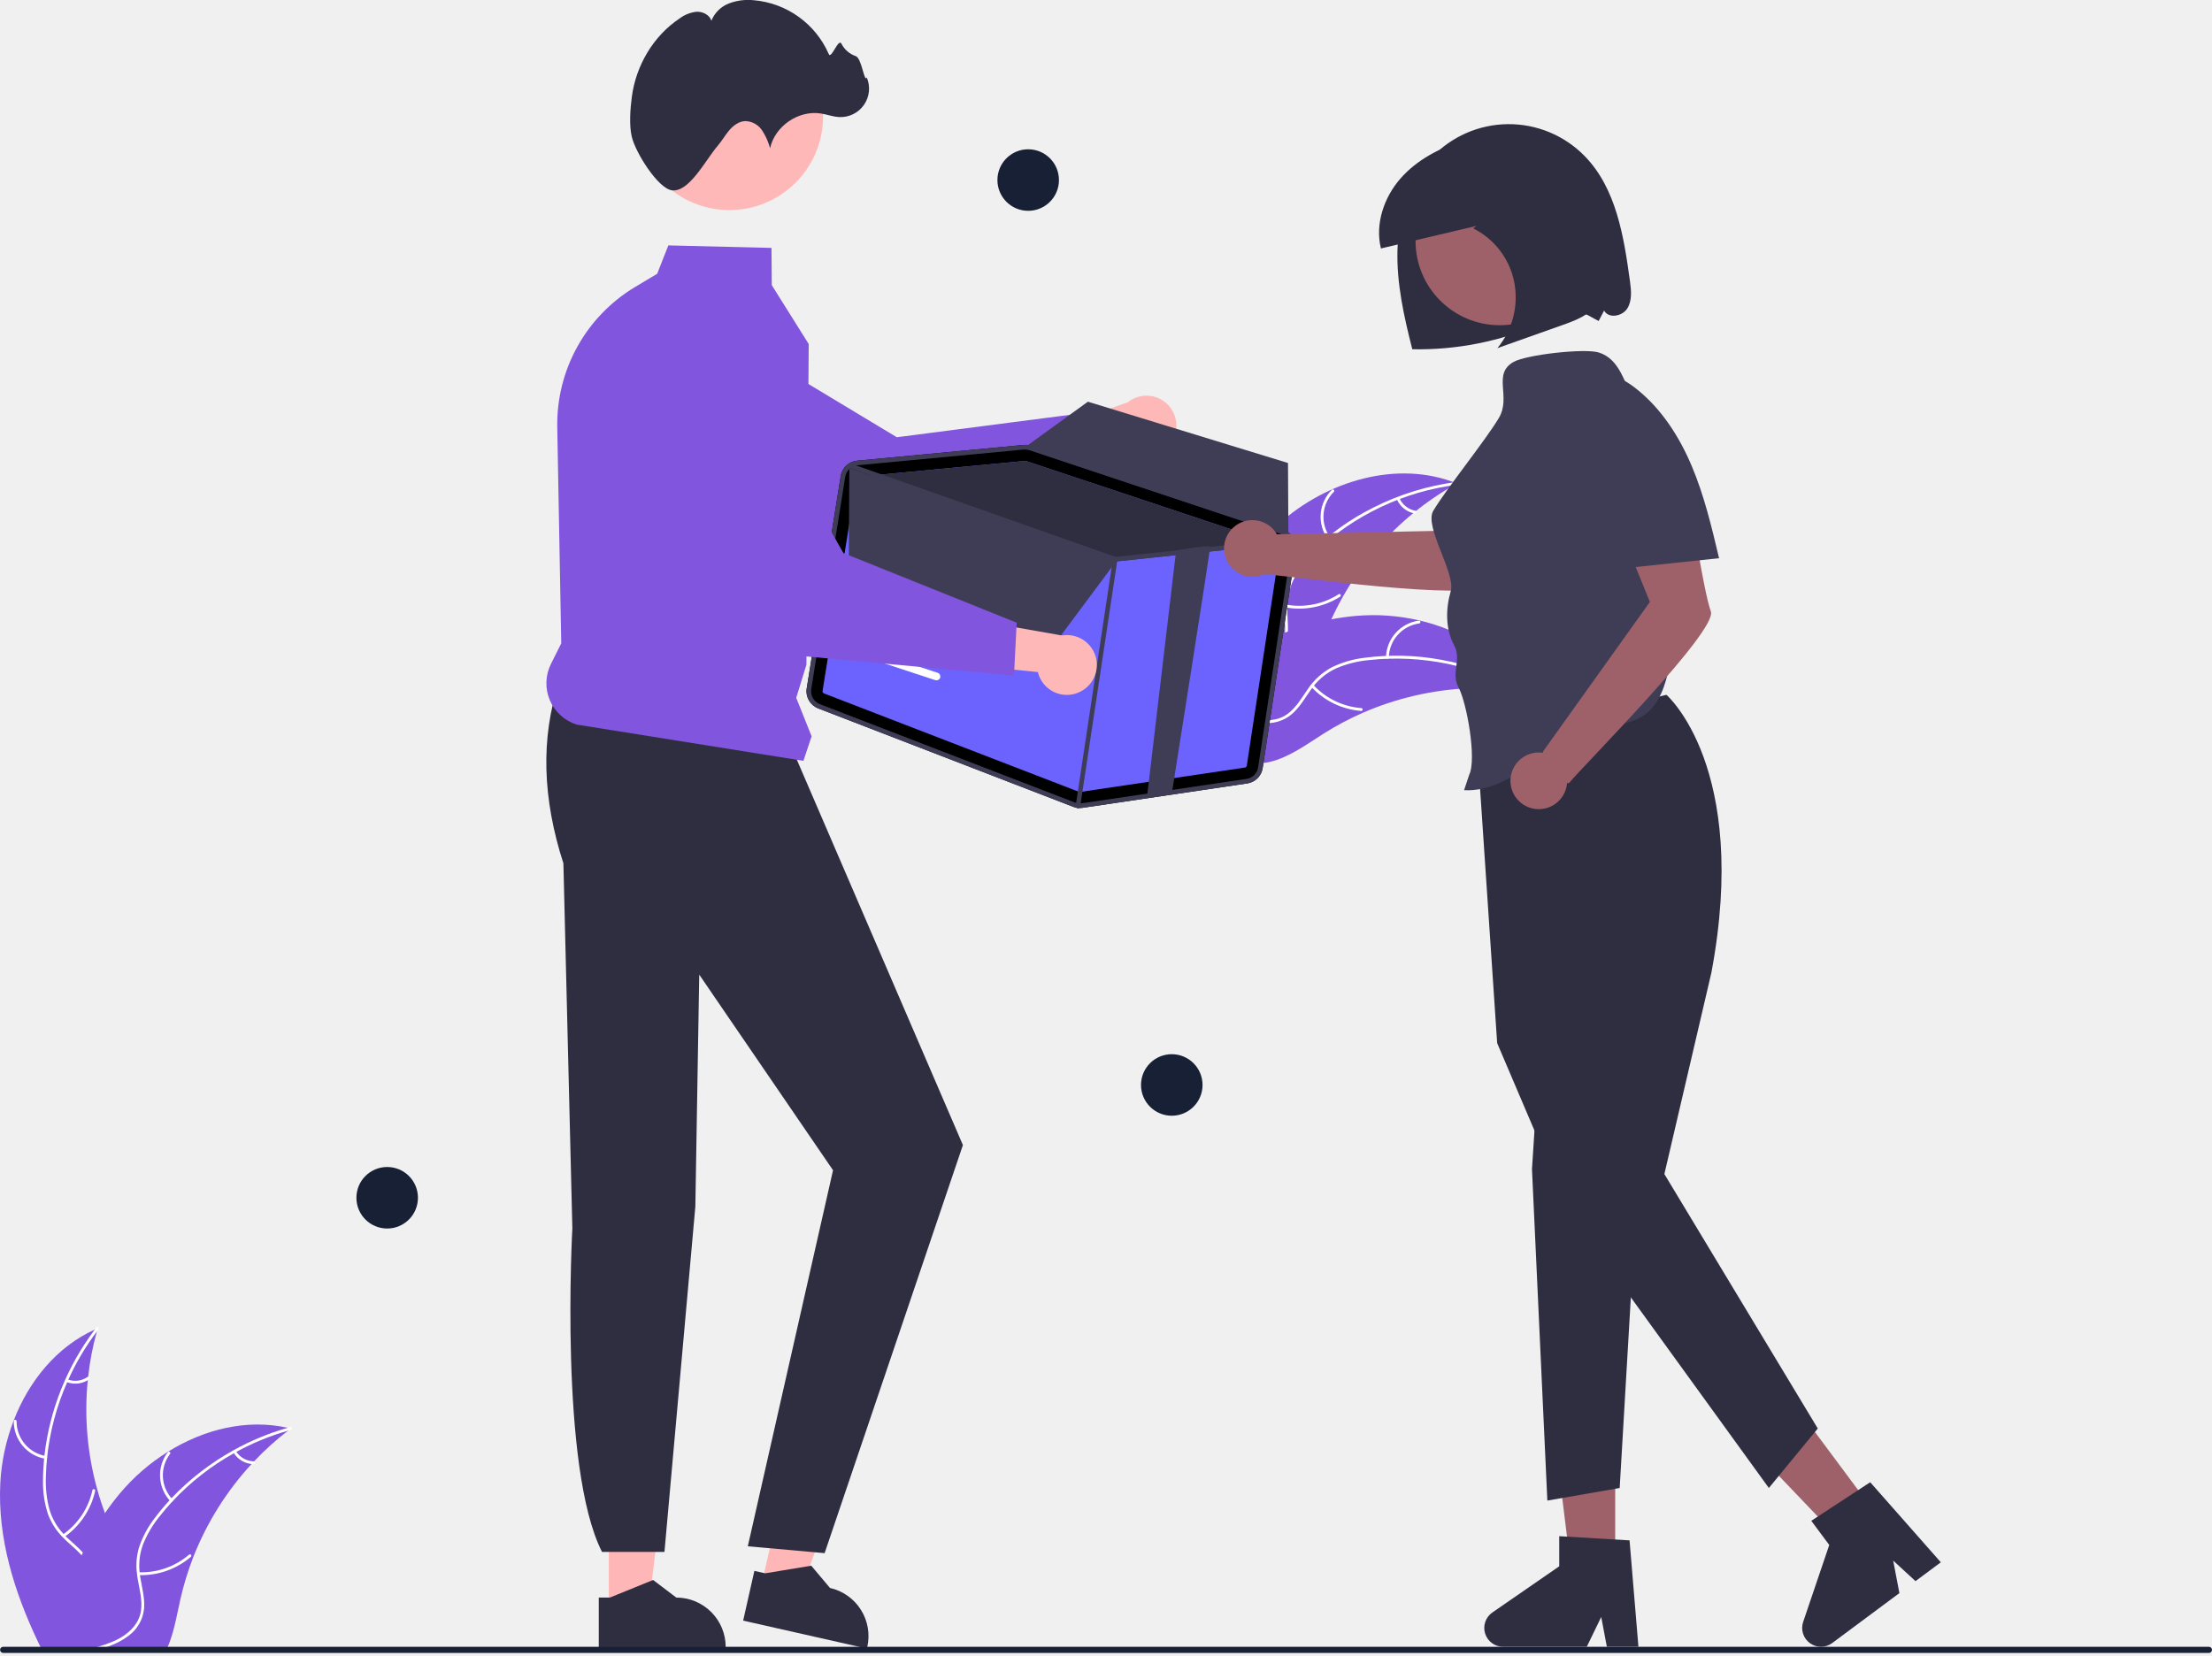
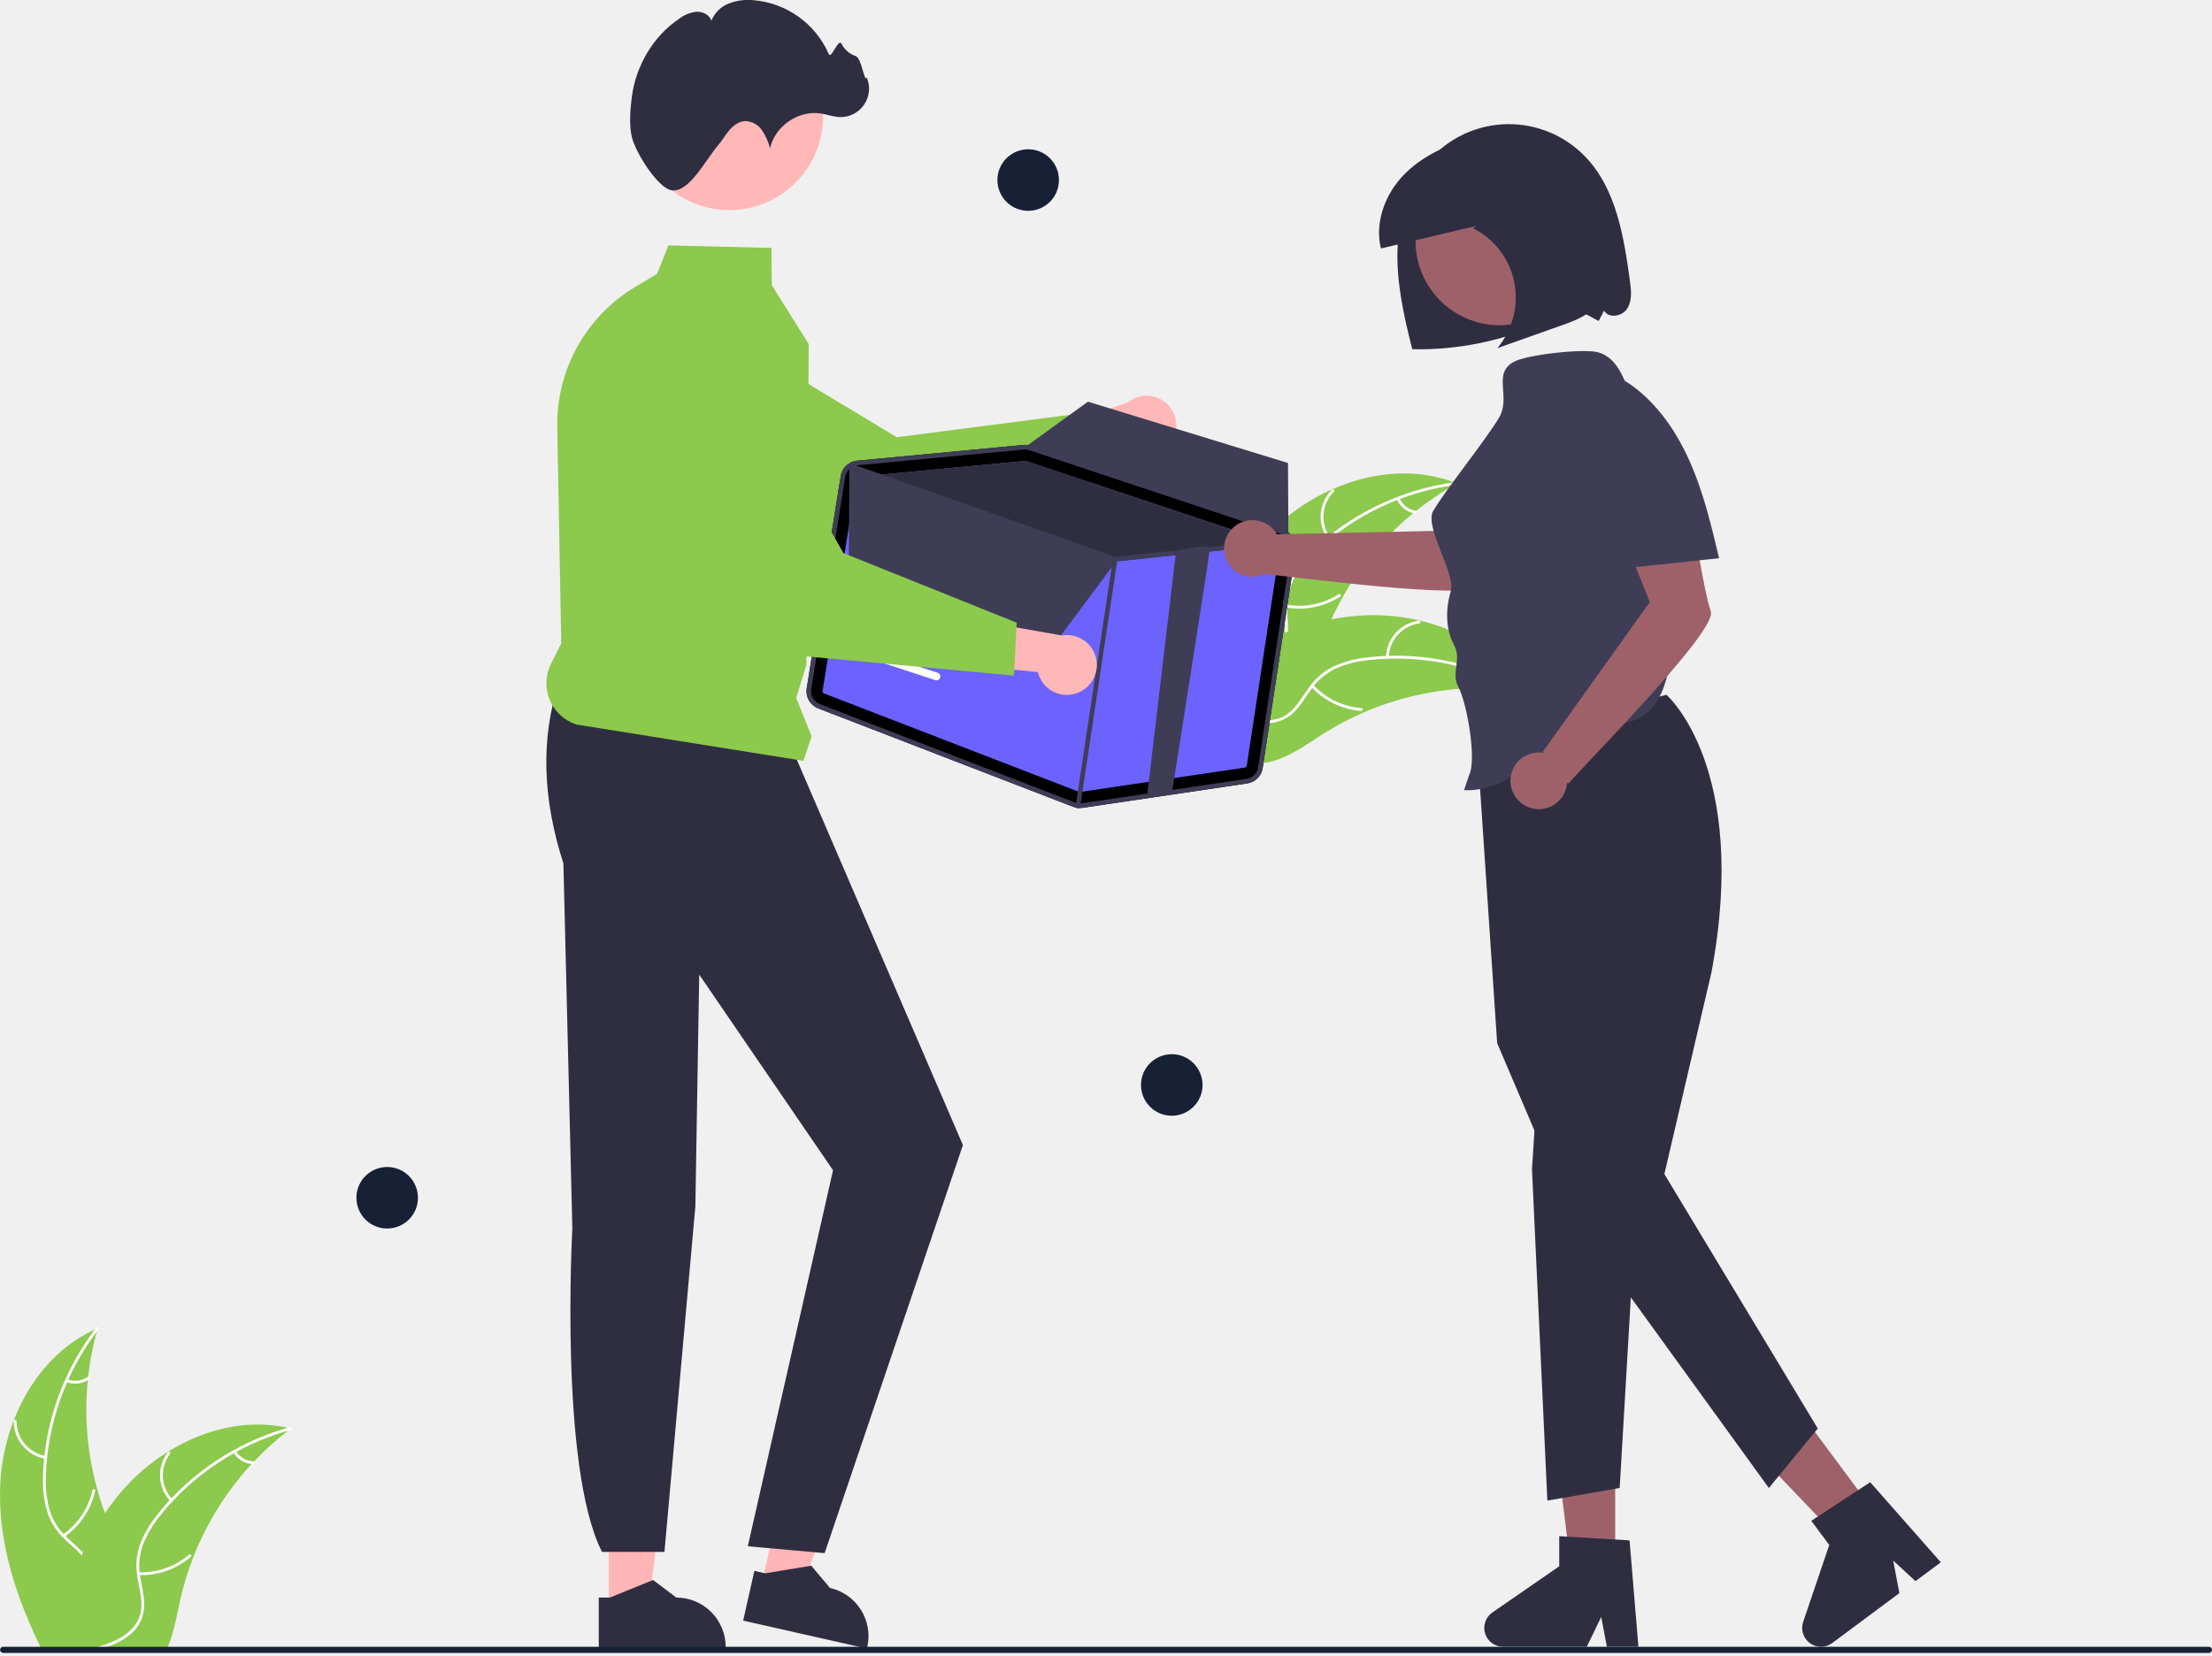
<svg xmlns="http://www.w3.org/2000/svg" width="493" height="369" viewBox="0 0 493 369" fill="none">
  <g clip-path="url(#clip0_895_7185)">
    <path d="M359.988 350.101H350.178L345.51 312.266H359.988V350.101Z" fill="#9E616A" />
    <path d="M365.164 367.097H358.129L356.873 360.456L353.657 367.097H335C334.106 367.097 333.235 366.811 332.514 366.281C331.794 365.752 331.262 365.005 330.996 364.151C330.73 363.298 330.743 362.381 331.035 361.536C331.327 360.69 331.881 359.96 332.617 359.452L347.516 349.162V342.448L363.188 343.383L365.164 367.097Z" fill="#2F2E41" />
    <path d="M418.264 337.722L410.392 343.575L384.069 315.999L395.687 307.36L418.264 337.722Z" fill="#9E616A" />
    <path d="M432.56 348.271L426.915 352.468L421.944 347.888L423.327 355.137L408.355 366.27C407.637 366.804 406.768 367.094 405.874 367.098C404.979 367.103 404.107 366.822 403.384 366.295C402.661 365.769 402.125 365.025 401.855 364.173C401.584 363.32 401.593 362.404 401.881 361.557L407.696 344.409L403.69 339.021L416.824 330.42L432.56 348.271Z" fill="#2F2E41" />
    <path d="M371.407 154.889C371.407 154.889 390.019 170.968 381.431 216.807L370.948 261.722L405.138 318.443L394.236 331.705L349.788 270.311L333.682 232.53L329.162 165.287L371.407 154.889Z" fill="#2F2E41" />
    <path d="M342.56 243.297L341.44 260.634L344.866 334.512L360.987 331.705L364.067 279.104L342.56 243.297Z" fill="#2F2E41" />
    <path d="M135.691 358.997L144.463 358.997L148.636 325.161L135.689 325.162L135.691 358.997Z" fill="#FFB6B6" />
    <path d="M133.452 356.133L135.921 356.133L145.561 352.213L150.728 356.132H150.729C153.648 356.133 156.448 357.292 158.513 359.357C160.578 361.422 161.738 364.222 161.738 367.142V367.499L133.453 367.5L133.452 356.133Z" fill="#2F2E41" />
    <path d="M169.685 353.47L178.241 355.401L189.765 323.316L177.136 320.464L169.685 353.47Z" fill="#FFB6B6" />
    <path d="M168.132 350.183L170.541 350.726L180.808 349.026L184.984 353.987L184.985 353.988C187.833 354.631 190.308 356.379 191.868 358.848C193.427 361.317 193.941 364.303 193.298 367.152L193.22 367.501L165.629 361.271L168.132 350.183Z" fill="#2F2E41" />
    <path d="M124.579 152.143C120.467 164.547 120.901 178.012 125.568 192.463L127.563 273.826C127.563 273.826 124.591 327.183 134.181 345.959H148.091L154.977 268.954L155.842 217.267L185.662 260.873L166.669 344.7L183.788 346.23L214.609 255.259L176.582 167.001L124.579 152.143Z" fill="#2F2E41" />
-     <path d="M284.985 116.811C295.625 107.224 311.449 102.403 324.723 107.779C311.107 115.339 300.603 127.471 295.071 142.029C292.958 147.652 291.193 154.125 285.995 157.135C282.761 159.008 278.738 159.099 275.112 158.195C271.485 157.291 268.161 155.478 264.883 153.684L263.95 153.663C268.138 139.967 274.346 126.398 284.985 116.811Z" fill="#8155DD" />
+     <path d="M284.985 116.811C295.625 107.224 311.449 102.403 324.723 107.779C311.107 115.339 300.603 127.471 295.071 142.029C292.958 147.652 291.193 154.125 285.995 157.135C282.761 159.008 278.738 159.099 275.112 158.195C271.485 157.291 268.161 155.478 264.883 153.684L263.95 153.663C268.138 139.967 274.346 126.398 284.985 116.811Z" fill="#8CC94C" />
    <path d="M324.648 108.07C312.892 109.589 301.913 114.774 293.271 122.888C291.38 124.602 289.771 126.603 288.502 128.818C287.337 131.016 286.781 133.485 286.892 135.97C286.95 138.29 287.277 140.655 286.77 142.948C286.493 144.118 285.972 145.216 285.24 146.17C284.509 147.124 283.585 147.913 282.527 148.485C279.929 149.978 276.95 150.449 274.02 150.808C270.768 151.206 267.383 151.569 264.567 153.393C264.226 153.614 263.903 153.072 264.243 152.851C269.142 149.677 275.341 150.832 280.608 148.714C283.066 147.725 285.241 145.99 286.011 143.366C286.684 141.072 286.349 138.633 286.27 136.285C286.126 133.862 286.577 131.441 287.584 129.233C288.735 126.961 290.265 124.901 292.107 123.142C296.192 119.115 300.885 115.756 306.013 113.187C311.85 110.223 318.15 108.278 324.642 107.439C325.044 107.387 325.047 108.019 324.648 108.07Z" fill="white" />
    <path d="M295.902 120.112C294.737 118.477 294.192 116.482 294.363 114.482C294.534 112.482 295.41 110.608 296.835 109.195C297.124 108.91 297.581 109.346 297.291 109.631C295.962 110.945 295.146 112.691 294.99 114.553C294.835 116.416 295.351 118.272 296.444 119.788C296.681 120.118 296.138 120.44 295.902 120.112Z" fill="white" />
    <path d="M286.709 134.798C290.749 135.514 294.91 134.681 298.363 132.465C298.705 132.245 299.028 132.787 298.687 133.006C295.089 135.306 290.757 136.164 286.555 135.41C286.154 135.338 286.311 134.726 286.709 134.798Z" fill="white" />
    <path d="M311.902 111.058C312.221 111.784 312.715 112.42 313.34 112.908C313.966 113.397 314.702 113.722 315.484 113.855C315.886 113.922 315.729 114.534 315.33 114.467C314.467 114.316 313.653 113.956 312.961 113.418C312.269 112.88 311.72 112.181 311.36 111.382C311.32 111.309 311.309 111.224 311.329 111.144C311.35 111.063 311.4 110.994 311.469 110.949C311.541 110.906 311.627 110.894 311.708 110.914C311.789 110.935 311.859 110.986 311.902 111.058Z" fill="white" />
-     <path d="M339.34 154.013C339.088 153.978 338.837 153.943 338.581 153.912C335.195 153.463 331.777 153.289 328.362 153.393C328.098 153.397 327.831 153.405 327.567 153.416C319.343 153.755 311.253 155.617 303.709 158.908C300.708 160.221 297.811 161.76 295.044 163.512C291.222 165.931 287.271 168.859 282.998 169.846C282.554 169.954 282.103 170.034 281.649 170.086L263.997 154.803C263.974 154.748 263.948 154.697 263.925 154.642L263.192 154.064C263.329 153.963 263.472 153.862 263.609 153.762C263.688 153.703 263.771 153.648 263.849 153.59C263.903 153.552 263.957 153.514 264.004 153.477C264.022 153.464 264.04 153.451 264.054 153.443C264.1 153.405 264.148 153.376 264.19 153.342C264.992 152.775 265.799 152.212 266.611 151.654C266.614 151.65 266.614 151.65 266.622 151.649C272.769 147.337 279.407 143.769 286.395 141.02C286.604 140.941 286.817 140.858 287.035 140.786C290.182 139.615 293.42 138.704 296.715 138.062C298.521 137.716 300.343 137.461 302.174 137.299C306.907 136.89 311.675 137.228 316.302 138.3C325.528 140.439 333.966 145.505 338.964 153.405C339.092 153.608 339.216 153.806 339.34 154.013Z" fill="#8155DD" />
+     <path d="M339.34 154.013C339.088 153.978 338.837 153.943 338.581 153.912C335.195 153.463 331.777 153.289 328.362 153.393C328.098 153.397 327.831 153.405 327.567 153.416C319.343 153.755 311.253 155.617 303.709 158.908C300.708 160.221 297.811 161.76 295.044 163.512C291.222 165.931 287.271 168.859 282.998 169.846C282.554 169.954 282.103 170.034 281.649 170.086L263.997 154.803C263.974 154.748 263.948 154.697 263.925 154.642L263.192 154.064C263.329 153.963 263.472 153.862 263.609 153.762C263.688 153.703 263.771 153.648 263.849 153.59C263.903 153.552 263.957 153.514 264.004 153.477C264.022 153.464 264.04 153.451 264.054 153.443C264.1 153.405 264.148 153.376 264.19 153.342C264.992 152.775 265.799 152.212 266.611 151.654C266.614 151.65 266.614 151.65 266.622 151.649C272.769 147.337 279.407 143.769 286.395 141.02C286.604 140.941 286.817 140.858 287.035 140.786C290.182 139.615 293.42 138.704 296.715 138.062C298.521 137.716 300.343 137.461 302.174 137.299C306.907 136.89 311.675 137.228 316.302 138.3C325.528 140.439 333.966 145.505 338.964 153.405C339.092 153.608 339.216 153.806 339.34 154.013Z" fill="#8CC94C" />
    <path d="M339.107 154.202C328.805 148.337 316.918 145.867 305.132 147.143C302.59 147.373 300.101 148.001 297.754 149.006C295.501 150.059 293.57 151.696 292.163 153.748C290.812 155.634 289.649 157.72 287.864 159.245C286.938 160.012 285.861 160.575 284.703 160.897C283.545 161.218 282.331 161.291 281.143 161.111C278.17 160.74 275.507 159.322 272.952 157.845C270.115 156.204 267.194 154.456 263.847 154.218C263.442 154.189 263.51 153.561 263.915 153.59C269.738 154.005 273.992 158.659 279.473 160.139C282.031 160.83 284.812 160.754 287.006 159.122C288.925 157.696 290.126 155.546 291.477 153.624C292.82 151.603 294.638 149.941 296.771 148.785C299.059 147.663 301.52 146.94 304.05 146.644C309.736 145.889 315.505 146.032 321.147 147.068C327.592 148.215 333.793 150.457 339.482 153.695C339.834 153.896 339.456 154.402 339.107 154.202Z" fill="white" />
    <path d="M308.903 146.509C308.958 144.502 309.724 142.581 311.064 141.087C312.405 139.593 314.232 138.624 316.221 138.354C316.624 138.3 316.726 138.923 316.322 138.977C314.47 139.225 312.767 140.128 311.522 141.521C310.277 142.915 309.571 144.708 309.531 146.577C309.522 146.983 308.894 146.912 308.903 146.509Z" fill="white" />
    <path d="M292.722 152.701C295.516 155.705 299.341 157.545 303.432 157.854C303.837 157.885 303.769 158.512 303.364 158.482C299.107 158.152 295.131 156.229 292.23 153.096C291.954 152.798 292.447 152.404 292.722 152.701Z" fill="white" />
    <path d="M327.13 148.913C326.947 149.685 326.959 150.49 327.164 151.257C327.37 152.023 327.762 152.726 328.306 153.303C328.586 153.598 328.093 153.992 327.815 153.699C327.216 153.058 326.784 152.281 326.555 151.435C326.326 150.589 326.308 149.7 326.503 148.845C326.514 148.763 326.557 148.688 326.621 148.637C326.686 148.585 326.768 148.559 326.85 148.565C326.933 148.575 327.009 148.617 327.062 148.682C327.114 148.747 327.139 148.83 327.13 148.913Z" fill="white" />
-     <path d="M29.301 358.383C28.472 361.491 26.295 364.08 23.666 365.966C23.237 366.275 22.797 366.56 22.352 366.829C22.215 366.909 22.077 366.995 21.934 367.069C21.78 367.16 21.626 367.246 21.472 367.326H9.111C8.888 366.875 8.671 366.417 8.454 365.966C3.156 354.834 -0.564 342.822 0.07 330.587C0.322 325.841 1.319 321.165 3.025 316.729C6.419 307.889 12.614 300.237 21.134 296.385C21.346 296.288 21.569 296.191 21.786 296.099C21.717 296.345 21.649 296.585 21.58 296.831C20.666 300.124 20.02 303.486 19.649 306.883C19.614 307.146 19.586 307.409 19.563 307.677C18.751 315.87 19.472 324.143 21.689 332.073C21.694 332.09 21.7 332.113 21.706 332.13C22.192 333.884 22.756 335.612 23.397 337.313C23.9 338.656 24.443 339.982 25.038 341.285C27.518 346.754 30.843 352.582 29.301 358.383Z" fill="#8155DD" />
+     <path d="M29.301 358.383C28.472 361.491 26.295 364.08 23.666 365.966C23.237 366.275 22.797 366.56 22.352 366.829C22.215 366.909 22.077 366.995 21.934 367.069C21.78 367.16 21.626 367.246 21.472 367.326H9.111C8.888 366.875 8.671 366.417 8.454 365.966C3.156 354.834 -0.564 342.822 0.07 330.587C0.322 325.841 1.319 321.165 3.025 316.729C6.419 307.889 12.614 300.237 21.134 296.385C21.346 296.288 21.569 296.191 21.786 296.099C21.717 296.345 21.649 296.585 21.58 296.831C20.666 300.124 20.02 303.486 19.649 306.883C19.614 307.146 19.586 307.409 19.563 307.677C18.751 315.87 19.472 324.143 21.689 332.073C21.694 332.09 21.7 332.113 21.706 332.13C22.192 333.884 22.756 335.612 23.397 337.313C23.9 338.656 24.443 339.982 25.038 341.285C27.518 346.754 30.843 352.582 29.301 358.383Z" fill="#8CC94C" />
    <path d="M21.94 296.357C21.82 296.517 21.7 296.671 21.58 296.831C19.07 300.157 16.939 303.753 15.226 307.552C15.134 307.74 15.048 307.929 14.974 308.123C12.626 313.427 11.119 319.065 10.505 324.833C10.499 324.872 10.495 324.912 10.494 324.953C10.351 326.301 10.265 327.661 10.231 329.021C10.104 331.571 10.38 334.124 11.048 336.587C11.658 338.599 12.726 340.442 14.168 341.971C14.311 342.125 14.454 342.279 14.608 342.428C14.723 342.548 14.848 342.668 14.968 342.782C16.123 343.885 17.386 344.908 18.471 346.091C18.969 346.621 19.418 347.195 19.814 347.805C20.446 348.828 20.854 349.973 21.012 351.165C21.169 352.356 21.073 353.568 20.729 354.72C19.951 357.611 18.174 360.052 16.357 362.377C15.448 363.543 14.511 364.72 13.7 365.966C13.402 366.412 13.128 366.863 12.877 367.326H12.157C12.397 366.863 12.66 366.412 12.945 365.966C15.031 362.68 17.997 359.857 19.534 356.24C20.574 353.8 20.889 351.034 19.574 348.64C19.189 347.943 18.723 347.295 18.186 346.708C17.14 345.525 15.888 344.514 14.751 343.445C14.465 343.176 14.185 342.902 13.917 342.616C12.493 341.17 11.394 339.436 10.694 337.53C9.901 335.11 9.526 332.573 9.585 330.027C9.585 328.404 9.671 326.77 9.831 325.147C9.848 324.941 9.871 324.73 9.894 324.518C11.062 314.305 14.944 304.592 21.134 296.385C21.249 296.225 21.369 296.071 21.489 295.917C21.734 295.597 22.186 296.042 21.94 296.357Z" fill="white" />
    <path d="M10.124 325.201C8.145 324.868 6.348 323.843 5.055 322.308C3.762 320.773 3.056 318.828 3.065 316.821C3.066 316.74 3.098 316.661 3.156 316.603C3.214 316.545 3.292 316.512 3.373 316.51C3.455 316.508 3.535 316.538 3.595 316.594C3.655 316.649 3.691 316.726 3.696 316.808C3.685 318.677 4.342 320.488 5.549 321.915C6.756 323.342 8.434 324.29 10.279 324.589C10.68 324.654 10.523 325.266 10.124 325.201Z" fill="white" />
    <path d="M14.009 342.085C17.372 339.735 19.725 336.203 20.6 332.194C20.686 331.797 21.298 331.952 21.212 332.349C20.294 336.519 17.837 340.189 14.333 342.627C13.998 342.859 13.677 342.316 14.009 342.085Z" fill="white" />
    <path d="M15.036 307.485C15.775 307.773 16.574 307.873 17.362 307.776C18.149 307.679 18.9 307.388 19.547 306.929C19.878 306.693 20.2 307.237 19.871 307.471C19.153 307.975 18.324 308.295 17.454 308.404C16.584 308.513 15.701 308.408 14.882 308.097C14.802 308.074 14.734 308.021 14.692 307.95C14.649 307.879 14.635 307.794 14.653 307.713C14.674 307.632 14.726 307.563 14.798 307.52C14.869 307.477 14.955 307.465 15.036 307.485Z" fill="white" />
-     <path d="M64.812 318.455C64.612 318.609 64.406 318.764 64.206 318.924C61.493 321 58.953 323.293 56.611 325.781C56.428 325.97 56.245 326.164 56.068 326.358L56.063 326.364C50.51 332.391 46.12 339.393 43.113 347.017L43.096 347.068C43.09 347.085 43.085 347.097 43.079 347.114C41.887 350.165 40.926 353.302 40.205 356.497C39.508 359.617 38.936 362.96 37.844 365.966C37.679 366.429 37.496 366.886 37.302 367.326H11.895C11.98 366.875 12.072 366.418 12.163 365.966C13.456 359.345 15.476 352.886 18.186 346.708C18.278 346.502 18.369 346.297 18.472 346.091C19.871 343.038 21.517 340.105 23.392 337.319L23.393 337.317L23.394 337.315L23.396 337.314L23.398 337.313C24.428 335.793 25.534 334.326 26.712 332.919C29.769 329.282 33.379 326.15 37.41 323.638C37.433 323.621 37.462 323.61 37.484 323.592C45.508 318.615 55.017 316.243 64.109 318.295H64.115C64.349 318.346 64.577 318.398 64.812 318.455Z" fill="#8155DD" />
+     <path d="M64.812 318.455C64.612 318.609 64.406 318.764 64.206 318.924C61.493 321 58.953 323.293 56.611 325.781C56.428 325.97 56.245 326.164 56.068 326.358L56.063 326.364C50.51 332.391 46.12 339.393 43.113 347.017L43.096 347.068C43.09 347.085 43.085 347.097 43.079 347.114C41.887 350.165 40.926 353.302 40.205 356.497C39.508 359.617 38.936 362.96 37.844 365.966C37.679 366.429 37.496 366.886 37.302 367.326H11.895C11.98 366.875 12.072 366.418 12.163 365.966C13.456 359.345 15.476 352.886 18.186 346.708C18.278 346.502 18.369 346.297 18.472 346.091C19.871 343.038 21.517 340.105 23.392 337.319L23.393 337.317L23.394 337.315L23.396 337.314L23.398 337.313C24.428 335.793 25.534 334.326 26.712 332.919C29.769 329.282 33.379 326.15 37.41 323.638C37.433 323.621 37.462 323.61 37.484 323.592C45.508 318.615 55.017 316.243 64.109 318.295H64.115C64.349 318.346 64.577 318.398 64.812 318.455Z" fill="#8CC94C" />
    <path d="M64.782 318.758C64.588 318.809 64.394 318.866 64.205 318.923C60.2 320.068 56.334 321.653 52.679 323.649C52.496 323.747 52.313 323.849 52.13 323.952C47.078 326.772 42.492 330.355 38.535 334.576C38.532 334.579 38.53 334.583 38.529 334.587C38.484 334.633 38.432 334.684 38.392 334.73C37.478 335.713 36.598 336.736 35.764 337.787C34.132 339.748 32.816 341.952 31.866 344.319C31.14 346.292 30.884 348.407 31.117 350.497C31.135 350.708 31.163 350.914 31.192 351.125C31.215 351.291 31.238 351.457 31.266 351.628C31.643 353.92 32.295 356.217 32.112 358.554C32.001 359.752 31.637 360.912 31.045 361.959C30.453 363.006 29.646 363.916 28.677 364.629C28.019 365.138 27.315 365.586 26.574 365.966C25.516 366.512 24.413 366.967 23.277 367.326H21.031C21.334 367.24 21.631 367.155 21.934 367.069C23.009 366.766 24.064 366.397 25.094 365.966C25.683 365.72 26.255 365.437 26.809 365.12C29.106 363.8 31.02 361.777 31.42 359.074C31.769 356.708 31.095 354.343 30.695 352.028C30.626 351.628 30.563 351.234 30.529 350.839C30.256 348.835 30.422 346.796 31.015 344.862C31.837 342.45 33.066 340.196 34.649 338.199C35.628 336.898 36.674 335.649 37.781 334.456C37.918 334.301 38.061 334.147 38.209 333.993C42.25 329.742 46.915 326.133 52.044 323.289H52.05C55.864 321.166 59.91 319.49 64.108 318.295H64.114C64.302 318.238 64.496 318.181 64.685 318.129C65.079 318.026 65.171 318.649 64.782 318.758Z" fill="white" />
    <path d="M37.983 334.673C36.603 333.215 35.786 331.315 35.677 329.311C35.569 327.307 36.176 325.329 37.391 323.732C37.638 323.409 38.151 323.778 37.904 324.101C36.77 325.586 36.204 327.428 36.309 329.294C36.413 331.161 37.182 332.928 38.475 334.277C38.756 334.57 38.263 334.964 37.983 334.673Z" fill="white" />
    <path d="M30.92 350.493C35.021 350.641 39.026 349.238 42.138 346.564C42.446 346.299 42.841 346.791 42.533 347.056C39.29 349.832 35.119 351.284 30.852 351.121C30.446 351.105 30.516 350.477 30.92 350.493Z" fill="white" />
    <path d="M52.572 323.485C52.989 324.16 53.566 324.721 54.253 325.117C54.94 325.514 55.715 325.734 56.508 325.757C56.915 325.768 56.844 326.395 56.44 326.385C55.564 326.355 54.709 326.111 53.949 325.674C53.189 325.238 52.547 324.622 52.08 323.88C52.03 323.814 52.008 323.731 52.017 323.649C52.026 323.566 52.065 323.491 52.128 323.437C52.194 323.384 52.277 323.36 52.36 323.369C52.443 323.378 52.519 323.42 52.572 323.485Z" fill="white" />
    <path d="M260.804 98.937C260.218 99.708 259.469 100.342 258.611 100.792C257.754 101.243 256.807 101.501 255.839 101.546C254.871 101.592 253.905 101.425 253.009 101.057C252.112 100.688 251.308 100.128 250.651 99.415L229.05 108.81L231.154 96.751L251.344 89.679C252.615 88.655 254.217 88.133 255.847 88.212C257.476 88.291 259.02 88.965 260.186 90.106C261.352 91.247 262.059 92.776 262.173 94.404C262.287 96.031 261.8 97.644 260.804 98.937Z" fill="#FFB8B8" />
-     <path d="M246.389 102.702L196.216 125.051L196.109 125.012L138.925 104.634C134.665 102.408 131.418 98.638 129.847 94.096C128.277 89.554 128.502 84.583 130.477 80.201C131.572 77.781 133.167 75.619 135.158 73.859C137.148 72.099 139.488 70.781 142.025 69.99C144.562 69.2 147.237 68.956 149.875 69.275C152.512 69.593 155.053 70.466 157.329 71.837L199.884 97.472L241.15 92.124L246.389 102.702Z" fill="#8155DD" />
+     <path d="M246.389 102.702L196.216 125.051L196.109 125.012L138.925 104.634C134.665 102.408 131.418 98.638 129.847 94.096C128.277 89.554 128.502 84.583 130.477 80.201C131.572 77.781 133.167 75.619 135.158 73.859C137.148 72.099 139.488 70.781 142.025 69.99C144.562 69.2 147.237 68.956 149.875 69.275C152.512 69.593 155.053 70.466 157.329 71.837L199.884 97.472L241.15 92.124L246.389 102.702Z" fill="#8CC94C" />
    <path d="M493 367.789C493 367.878 492.982 367.967 492.948 368.049C492.914 368.132 492.864 368.207 492.801 368.27C492.738 368.334 492.663 368.384 492.58 368.418C492.497 368.452 492.409 368.469 492.319 368.469H0.699C0.518 368.469 0.345 368.397 0.218 368.27C0.09 368.142 0.019 367.969 0.019 367.789C0.019 367.609 0.09 367.436 0.218 367.308C0.345 367.181 0.518 367.109 0.699 367.109H492.319C492.409 367.109 492.497 367.126 492.58 367.16C492.663 367.194 492.738 367.244 492.801 367.307C492.864 367.371 492.914 367.446 492.948 367.528C492.982 367.611 493 367.7 493 367.789Z" fill="#172034" />
-     <path d="M179.063 169.607L128.486 161.517C127.159 161.092 125.94 160.385 124.913 159.445C123.885 158.505 123.073 157.353 122.533 156.069C121.992 154.786 121.736 153.4 121.782 152.008C121.827 150.616 122.173 149.25 122.796 148.004L125.09 143.416L124.199 95.216C124.092 88.946 125.637 82.758 128.681 77.276C131.724 71.793 136.157 67.209 141.535 63.983L146.467 61.034L148.96 54.704L171.944 55.265L172.011 63.567L180.242 76.692L180.242 76.747L179.726 148.187L177.457 155.559L180.887 164.135L179.063 169.607Z" fill="#8155DD" />
+     <path d="M179.063 169.607L128.486 161.517C127.159 161.092 125.94 160.385 124.913 159.445C123.885 158.505 123.073 157.353 122.533 156.069C121.992 154.786 121.736 153.4 121.782 152.008C121.827 150.616 122.173 149.25 122.796 148.004L125.09 143.416L124.199 95.216C124.092 88.946 125.637 82.758 128.681 77.276C131.724 71.793 136.157 67.209 141.535 63.983L146.467 61.034L148.96 54.704L171.944 55.265L172.011 63.567L180.242 76.692L180.242 76.747L179.726 148.187L177.457 155.559L180.887 164.135L179.063 169.607Z" fill="#8CC94C" />
    <path d="M162.557 46.833C174.091 46.833 183.441 37.483 183.441 25.95C183.441 14.416 174.091 5.066 162.557 5.066C151.024 5.066 141.674 14.416 141.674 25.95C141.674 37.483 151.024 46.833 162.557 46.833Z" fill="#FFB8B8" />
    <path d="M140.811 30.503C140.188 27.879 140.474 24.186 140.826 21.544C141.749 14.617 145.595 8.032 151.44 4.131C152.548 3.29 153.865 2.766 155.248 2.618C156.631 2.56 158.13 3.3 158.554 4.617C158.902 3.748 159.425 2.959 160.09 2.3C160.755 1.64 161.548 1.124 162.42 0.783C164.172 0.112 166.057 -0.142 167.924 0.042C171.543 0.34 175.014 1.613 177.968 3.725C180.922 5.836 183.25 8.709 184.704 12.037C185.261 13.362 186.819 8.467 187.526 9.719C188.176 11.021 189.309 12.016 190.683 12.493C192.068 12.879 192.63 18.585 193.175 17.254C193.598 18.237 193.765 19.312 193.661 20.377C193.557 21.442 193.185 22.464 192.579 23.346C191.974 24.229 191.155 24.944 190.199 25.425C189.243 25.906 188.181 26.138 187.112 26.098C185.702 26.045 184.354 25.526 182.962 25.303C177.981 24.505 172.698 28.117 171.633 33.047C171.252 31.621 170.643 30.266 169.83 29.035C169.417 28.422 168.864 27.917 168.217 27.561C167.569 27.206 166.846 27.01 166.108 26.99C164.691 27.043 163.446 27.969 162.526 29.049C161.607 30.128 160.916 31.388 159.99 32.461C157.273 35.612 153.597 42.959 149.724 42.423C146.668 42 141.661 34.085 140.811 30.503Z" fill="#2F2E41" />
    <path d="M288.795 122.601C288.942 121.649 288.746 120.676 288.243 119.855C287.74 119.033 286.963 118.416 286.048 118.113L229.809 99.382C229.27 99.202 228.699 99.136 228.133 99.19L214.037 100.523L205.949 101.29L191.023 102.701C190.122 102.787 189.275 103.17 188.614 103.789C187.954 104.409 187.518 105.23 187.375 106.124L179.797 153.462C179.653 154.385 179.829 155.33 180.295 156.14C180.761 156.95 181.489 157.577 182.359 157.917L239.186 179.852C239.452 179.956 239.729 180.03 240.012 180.074C240.424 180.141 240.843 180.144 241.255 180.083L277.975 174.641C278.841 174.516 279.643 174.115 280.263 173.497C280.883 172.879 281.288 172.078 281.417 171.213L288.795 122.601Z" fill="black" />
    <path d="M183.648 154.582L240.473 176.516C240.556 176.548 240.646 176.559 240.735 176.546L277.449 171.105C277.558 171.09 277.659 171.04 277.737 170.962C277.815 170.885 277.865 170.784 277.881 170.675L285.264 122.063C285.281 121.944 285.256 121.823 285.193 121.721C285.131 121.619 285.034 121.541 284.921 121.502L284.543 121.374L228.679 102.775C228.653 102.766 228.627 102.76 228.6 102.756C228.557 102.748 228.513 102.746 228.469 102.75L194.087 106.003L191.359 106.259C191.247 106.271 191.142 106.319 191.06 106.396C190.978 106.473 190.923 106.575 190.905 106.686L183.328 154.023C183.309 154.138 183.331 154.257 183.389 154.359C183.447 154.46 183.538 154.539 183.648 154.582Z" fill="#6C63FF" />
    <path d="M194.087 106.003L228.468 102.75C228.512 102.746 228.556 102.748 228.6 102.756C228.627 102.76 228.653 102.766 228.678 102.775L284.543 121.374L269.807 122.934L264.292 123.515L248.599 125.173C248.554 125.175 248.508 125.175 248.462 125.171C248.434 125.163 248.406 125.154 248.372 125.145L194.087 106.003Z" fill="#2F2E41" />
    <path d="M182.359 157.92L239.185 179.854C239.452 179.957 239.73 180.03 240.013 180.071C240.425 180.139 240.845 180.144 241.258 180.087L277.972 174.645C278.839 174.519 279.642 174.117 280.262 173.499C280.882 172.881 281.287 172.08 281.417 171.214L288.795 122.601C288.904 121.885 288.821 121.152 288.556 120.477C288.518 120.388 288.481 120.298 288.437 120.213C288.145 119.598 287.699 119.067 287.144 118.672C286.809 118.432 286.44 118.243 286.049 118.114L285.982 118.09L229.812 99.382C229.583 99.309 229.349 99.252 229.111 99.212C228.787 99.166 228.457 99.159 228.131 99.193L214.037 100.521L205.95 101.293L191.022 102.702C190.411 102.759 189.821 102.954 189.297 103.272C189.256 103.292 189.217 103.315 189.181 103.341C189.155 103.358 189.13 103.377 189.107 103.397C188.649 103.71 188.259 104.113 187.962 104.581C187.664 105.049 187.465 105.572 187.377 106.12L179.794 153.461C179.65 154.385 179.826 155.331 180.293 156.141C180.759 156.952 181.488 157.579 182.359 157.92ZM188.383 106.285C188.475 105.717 188.727 105.188 189.109 104.758C189.224 104.62 189.354 104.494 189.495 104.382C189.88 104.07 190.336 103.857 190.823 103.762C190.919 103.742 191.016 103.729 191.114 103.721L216.249 101.347L228.23 100.207C228.311 100.197 228.385 100.199 228.46 100.194C228.642 100.19 228.823 100.204 229.002 100.234C229.166 100.256 229.328 100.294 229.485 100.349L285.721 119.081C285.765 119.097 285.804 119.112 285.849 119.128C286.36 119.318 286.809 119.645 287.148 120.073C287.415 120.4 287.61 120.781 287.721 121.189C287.831 121.597 287.854 122.024 287.788 122.442L280.404 171.06C280.308 171.708 280.005 172.308 279.541 172.771C279.077 173.235 278.476 173.536 277.828 173.632L241.108 179.073C240.582 179.149 240.046 179.088 239.552 178.896L182.725 156.968C182.074 156.711 181.529 156.241 181.18 155.634C180.831 155.026 180.699 154.319 180.805 153.627L188.383 106.285Z" fill="#3F3D56" />
    <path d="M188.984 103.656C189.014 103.569 189.067 103.493 189.138 103.435C189.161 103.416 189.185 103.399 189.211 103.385C189.235 103.375 189.259 103.36 189.283 103.351C189.397 103.305 189.524 103.303 189.64 103.345L190.823 103.762L248.606 124.146L262.13 122.717L269.698 121.919L285.715 120.223L287.148 120.073L287.426 120.042C287.546 120.031 287.666 120.063 287.766 120.131C287.865 120.199 287.937 120.3 287.97 120.416C287.978 120.442 287.983 120.47 287.985 120.497C287.997 120.608 287.973 120.718 287.916 120.813C287.859 120.908 287.773 120.982 287.671 121.024C287.626 121.043 287.578 121.056 287.53 121.062L285.581 121.267L269.807 122.934L264.293 123.515L248.6 125.173C248.554 125.175 248.508 125.175 248.462 125.171C248.434 125.163 248.407 125.154 248.373 125.146L189.495 104.382L189.295 104.311C189.249 104.296 189.207 104.272 189.17 104.242C189.08 104.176 189.014 104.084 188.981 103.979C188.948 103.874 188.949 103.76 188.984 103.656Z" fill="#3F3D56" />
    <path d="M240.167 180.22C240.034 180.199 239.915 180.126 239.836 180.017C239.756 179.908 239.723 179.773 239.743 179.639L248.039 124.588C248.059 124.454 248.132 124.334 248.241 124.254C248.35 124.173 248.486 124.139 248.62 124.159L248.625 124.16C248.758 124.182 248.877 124.254 248.956 124.363C249.036 124.472 249.069 124.608 249.049 124.741L240.753 179.792C240.733 179.926 240.66 180.046 240.551 180.127C240.442 180.207 240.306 180.241 240.172 180.221L240.167 180.22Z" fill="#3F3D56" />
    <path d="M261.196 176.728L255.679 177.31L262.132 122.716C262.132 122.716 269.501 121.381 269.698 121.916C269.82 122.236 261.249 176.377 261.196 176.728Z" fill="#3F3D56" />
    <path d="M189.296 104.31L189.147 129.207L233.222 146.001L249.05 124.74L189.296 104.31Z" fill="#3F3D56" />
    <path d="M287.149 120.074C286.78 119.611 286.284 119.266 285.722 119.081L229.487 100.35C229.329 100.297 229.167 100.258 229.002 100.232C228.823 100.201 228.641 100.188 228.459 100.192L228.55 99.622L229.113 99.214L242.467 89.546L287.064 103.213L287.142 118.672L287.149 120.074Z" fill="#3F3D56" />
    <path d="M191.542 144.278C191.605 144.284 191.667 144.297 191.728 144.317L208.982 149.984C209.198 150.055 209.377 150.209 209.48 150.412C209.583 150.614 209.6 150.85 209.53 151.066C209.459 151.282 209.305 151.461 209.102 151.563C208.899 151.666 208.664 151.684 208.448 151.613L191.193 145.946C190.993 145.88 190.824 145.743 190.718 145.56C190.613 145.378 190.579 145.162 190.622 144.956C190.665 144.75 190.782 144.566 190.952 144.441C191.122 144.316 191.332 144.258 191.542 144.278Z" fill="white" />
    <path d="M261.159 248.72C264.947 248.72 268.017 245.649 268.017 241.862C268.017 238.075 264.947 235.005 261.159 235.005C257.372 235.005 254.302 238.075 254.302 241.862C254.302 245.649 257.372 248.72 261.159 248.72Z" fill="#172034" />
    <path d="M86.292 273.864C90.079 273.864 93.15 270.793 93.15 267.006C93.15 263.219 90.079 260.149 86.292 260.149C82.505 260.149 79.435 263.219 79.435 267.006C79.435 270.793 82.505 273.864 86.292 273.864Z" fill="#172034" />
    <path d="M229.157 46.995C232.945 46.995 236.015 43.924 236.015 40.137C236.015 36.35 232.945 33.279 229.157 33.279C225.37 33.279 222.3 36.35 222.3 40.137C222.3 43.924 225.37 46.995 229.157 46.995Z" fill="#172034" />
    <path d="M240.408 154.363C239.519 154.749 238.556 154.936 237.588 154.91C236.619 154.884 235.668 154.645 234.801 154.212C233.934 153.778 233.173 153.16 232.572 152.401C231.97 151.641 231.542 150.759 231.318 149.816L207.881 147.448L215.613 137.958L236.683 141.662C238.292 141.391 239.945 141.719 241.328 142.584C242.711 143.45 243.728 144.793 244.187 146.358C244.646 147.924 244.515 149.604 243.819 151.079C243.122 152.554 241.908 153.723 240.408 154.363Z" fill="#FFB8B8" />
-     <path d="M225.993 150.599L171.3 145.559L171.225 145.473L131.308 99.736C128.681 95.711 127.692 90.834 128.543 86.104C129.394 81.374 132.022 77.148 135.887 74.292C138.026 72.716 140.474 71.61 143.071 71.048C145.667 70.487 148.354 70.481 150.953 71.032C153.552 71.583 156.005 72.679 158.15 74.246C160.295 75.814 162.084 77.817 163.399 80.126L187.985 123.297L226.596 138.81L225.993 150.599Z" fill="#8155DD" />
+     <path d="M225.993 150.599L171.3 145.559L171.225 145.473L131.308 99.736C128.681 95.711 127.692 90.834 128.543 86.104C129.394 81.374 132.022 77.148 135.887 74.292C138.026 72.716 140.474 71.61 143.071 71.048C145.667 70.487 148.354 70.481 150.953 71.032C153.552 71.583 156.005 72.679 158.15 74.246C160.295 75.814 162.084 77.817 163.399 80.126L187.985 123.297L226.596 138.81L225.993 150.599Z" fill="#8CC94C" />
    <path d="M363.271 62.641C361.913 52.679 360.209 41.982 353.183 34.79C350.953 32.508 348.284 30.701 345.338 29.479C342.391 28.256 339.227 27.643 336.037 27.676C332.846 27.709 329.696 28.387 326.775 29.671C323.854 30.954 321.223 32.816 319.041 35.144C313.926 40.6 311.668 48.263 311.461 55.739C311.254 63.215 312.919 70.609 314.766 77.856C324.542 78.052 334.245 76.142 343.217 72.257C345.461 71.283 347.668 70.182 350.038 69.578C352.409 68.975 354.098 70.493 356.303 71.552L357.514 69.234C358.504 71.078 361.572 70.532 362.685 68.759C363.798 66.986 363.554 64.715 363.271 62.641Z" fill="#2F2E41" />
    <path d="M324.522 118.249L284.591 119.103C283.978 118.043 283.07 117.184 281.977 116.631C280.885 116.078 279.655 115.854 278.438 115.987C277.221 116.119 276.068 116.603 275.121 117.379C274.173 118.155 273.472 119.189 273.101 120.357C272.731 121.524 272.708 122.774 273.035 123.954C273.362 125.134 274.025 126.193 274.944 127.004C275.862 127.814 276.996 128.34 278.207 128.517C279.419 128.695 280.656 128.516 281.768 128.003C287.064 128.304 328.498 134.185 330.969 130.395C333.478 126.549 346.87 112.973 346.87 112.973L336.576 98.319L324.522 118.249Z" fill="#9E616A" />
    <path d="M334.253 72.499C344.615 72.499 353.014 64.099 353.014 53.737C353.014 43.376 344.615 34.976 334.253 34.976C323.892 34.976 315.492 43.376 315.492 53.737C315.492 64.099 323.892 72.499 334.253 72.499Z" fill="#9E616A" />
    <path d="M364.302 89.835C362.091 85.435 361.017 79.999 356.304 78.573C353.121 77.61 340.247 79.053 337.346 80.679C332.521 83.384 336.894 88.453 334.047 93.195C330.953 98.352 322.543 108.699 319.448 113.855C317.321 117.4 324.487 127.804 323.336 131.775C322.186 135.746 322.131 140.202 324.09 143.843C325.844 147.101 323.307 149.983 325.07 153.236C326.905 156.618 329.156 169.267 327.448 172.716L326.306 176.144C337.647 176.811 347.184 163.261 358.455 161.834C361.254 161.479 364.161 161.016 366.468 159.391C369.866 156.998 371.21 152.654 372.049 148.583C376.09 128.685 373.363 108.006 364.302 89.835Z" fill="#3F3D56" />
    <path d="M381.306 136.296C379.727 131.984 376.867 113.131 376.867 113.131L358.966 112.606L367.718 134.191L343.836 167.623C343.836 167.623 343.881 167.697 343.961 167.828C342.705 167.626 341.418 167.809 340.268 168.351C339.118 168.893 338.158 169.77 337.514 170.866C336.87 171.963 336.572 173.228 336.659 174.497C336.747 175.766 337.215 176.978 338.003 177.977C338.79 178.975 339.861 179.712 341.075 180.092C342.289 180.471 343.589 180.476 344.805 180.104C346.021 179.733 347.097 179.003 347.891 178.01C348.686 177.017 349.162 175.808 349.258 174.54C349.346 174.59 349.449 174.608 349.549 174.591C349.649 174.574 349.74 174.522 349.806 174.446C352.463 171.111 382.886 140.608 381.306 136.296Z" fill="#9E616A" />
    <path d="M383.126 124.39C381.483 117.455 379.828 110.483 377.058 103.917C374.288 97.351 370.322 91.149 364.745 86.713C362.962 85.295 360.968 84.043 358.733 83.602C356.497 83.161 353.978 83.654 352.408 85.306C349.896 87.948 350.652 92.189 351.573 95.716C354.29 106.117 357.007 116.518 359.724 126.919C367.57 126.087 375.416 125.256 383.261 124.424L383.126 124.39Z" fill="#3F3D56" />
    <path d="M357.242 56.34C356.551 51.801 355.83 47.224 354.206 42.951C352.583 38.678 349.967 34.675 346.214 32.254C340.271 28.421 332.577 29.16 325.915 31.365C320.763 33.07 315.733 35.662 312.1 39.828C308.466 43.994 306.425 49.939 307.777 55.387C314.884 53.708 321.991 52.029 329.097 50.35L328.319 50.899C330.653 52.063 332.691 53.743 334.278 55.812C335.865 57.88 336.96 60.284 337.48 62.839C337.989 65.425 337.916 68.092 337.267 70.647C336.618 73.201 335.409 75.579 333.728 77.61C338.575 75.89 343.422 74.171 348.269 72.451C351.261 71.39 354.463 70.167 356.237 67.445C358.294 64.289 357.816 60.106 357.242 56.34Z" fill="#2F2E41" />
  </g>
  <defs>
    <clipPath id="clip0_895_7185">
      <rect width="493" height="368.469" fill="white" />
    </clipPath>
  </defs>
</svg>
